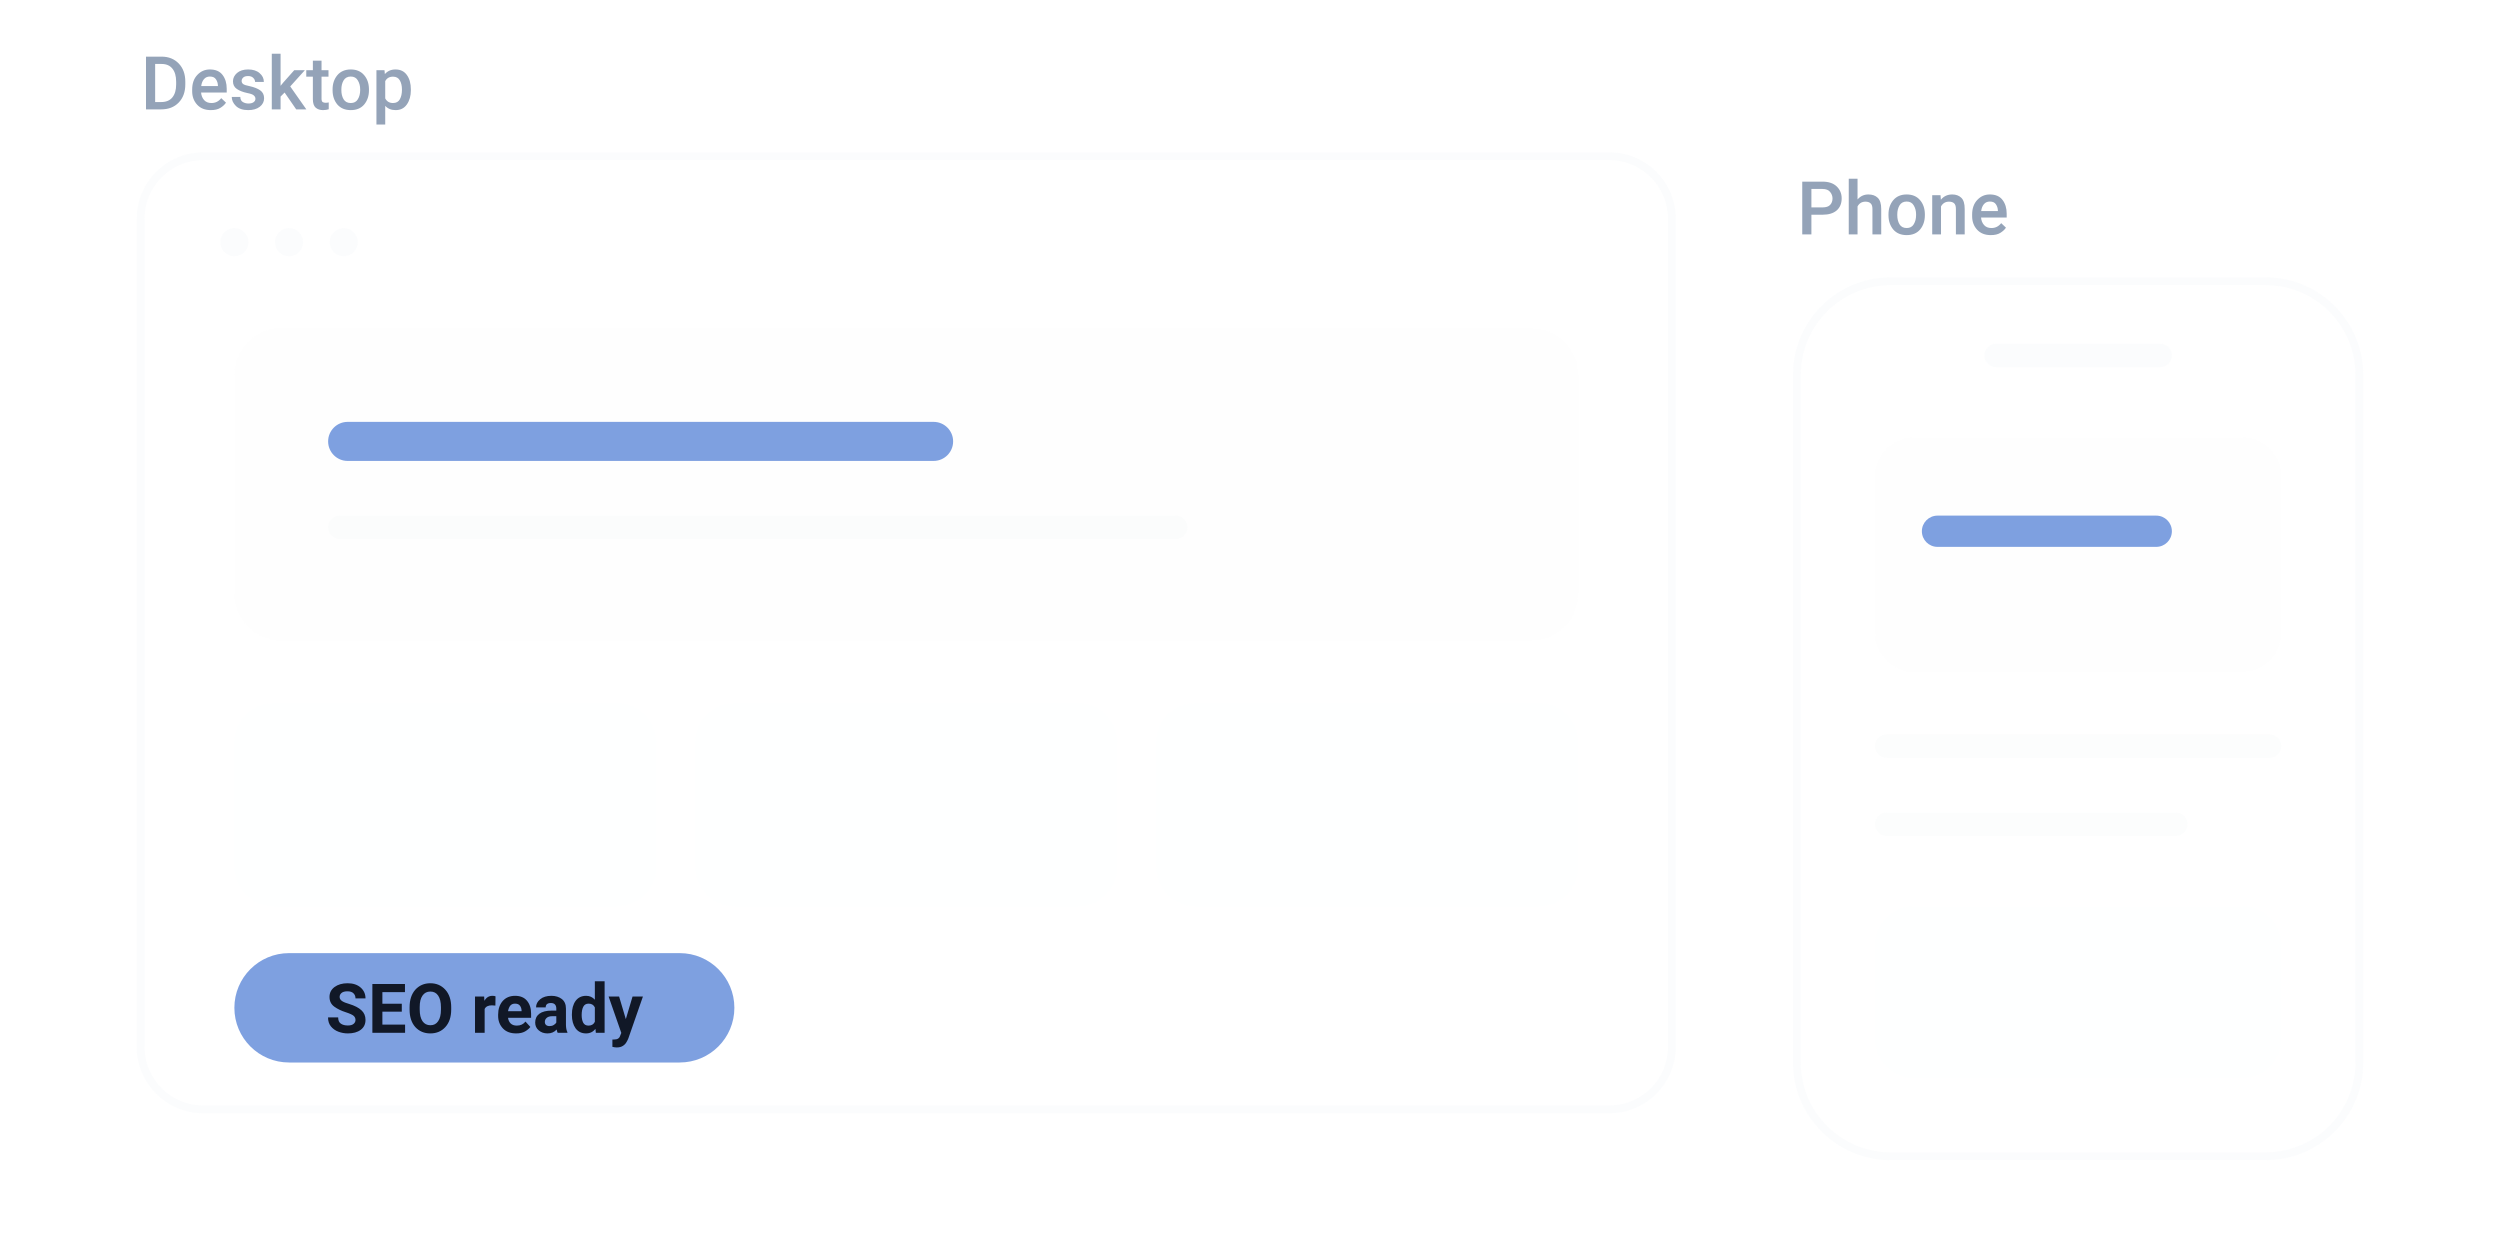
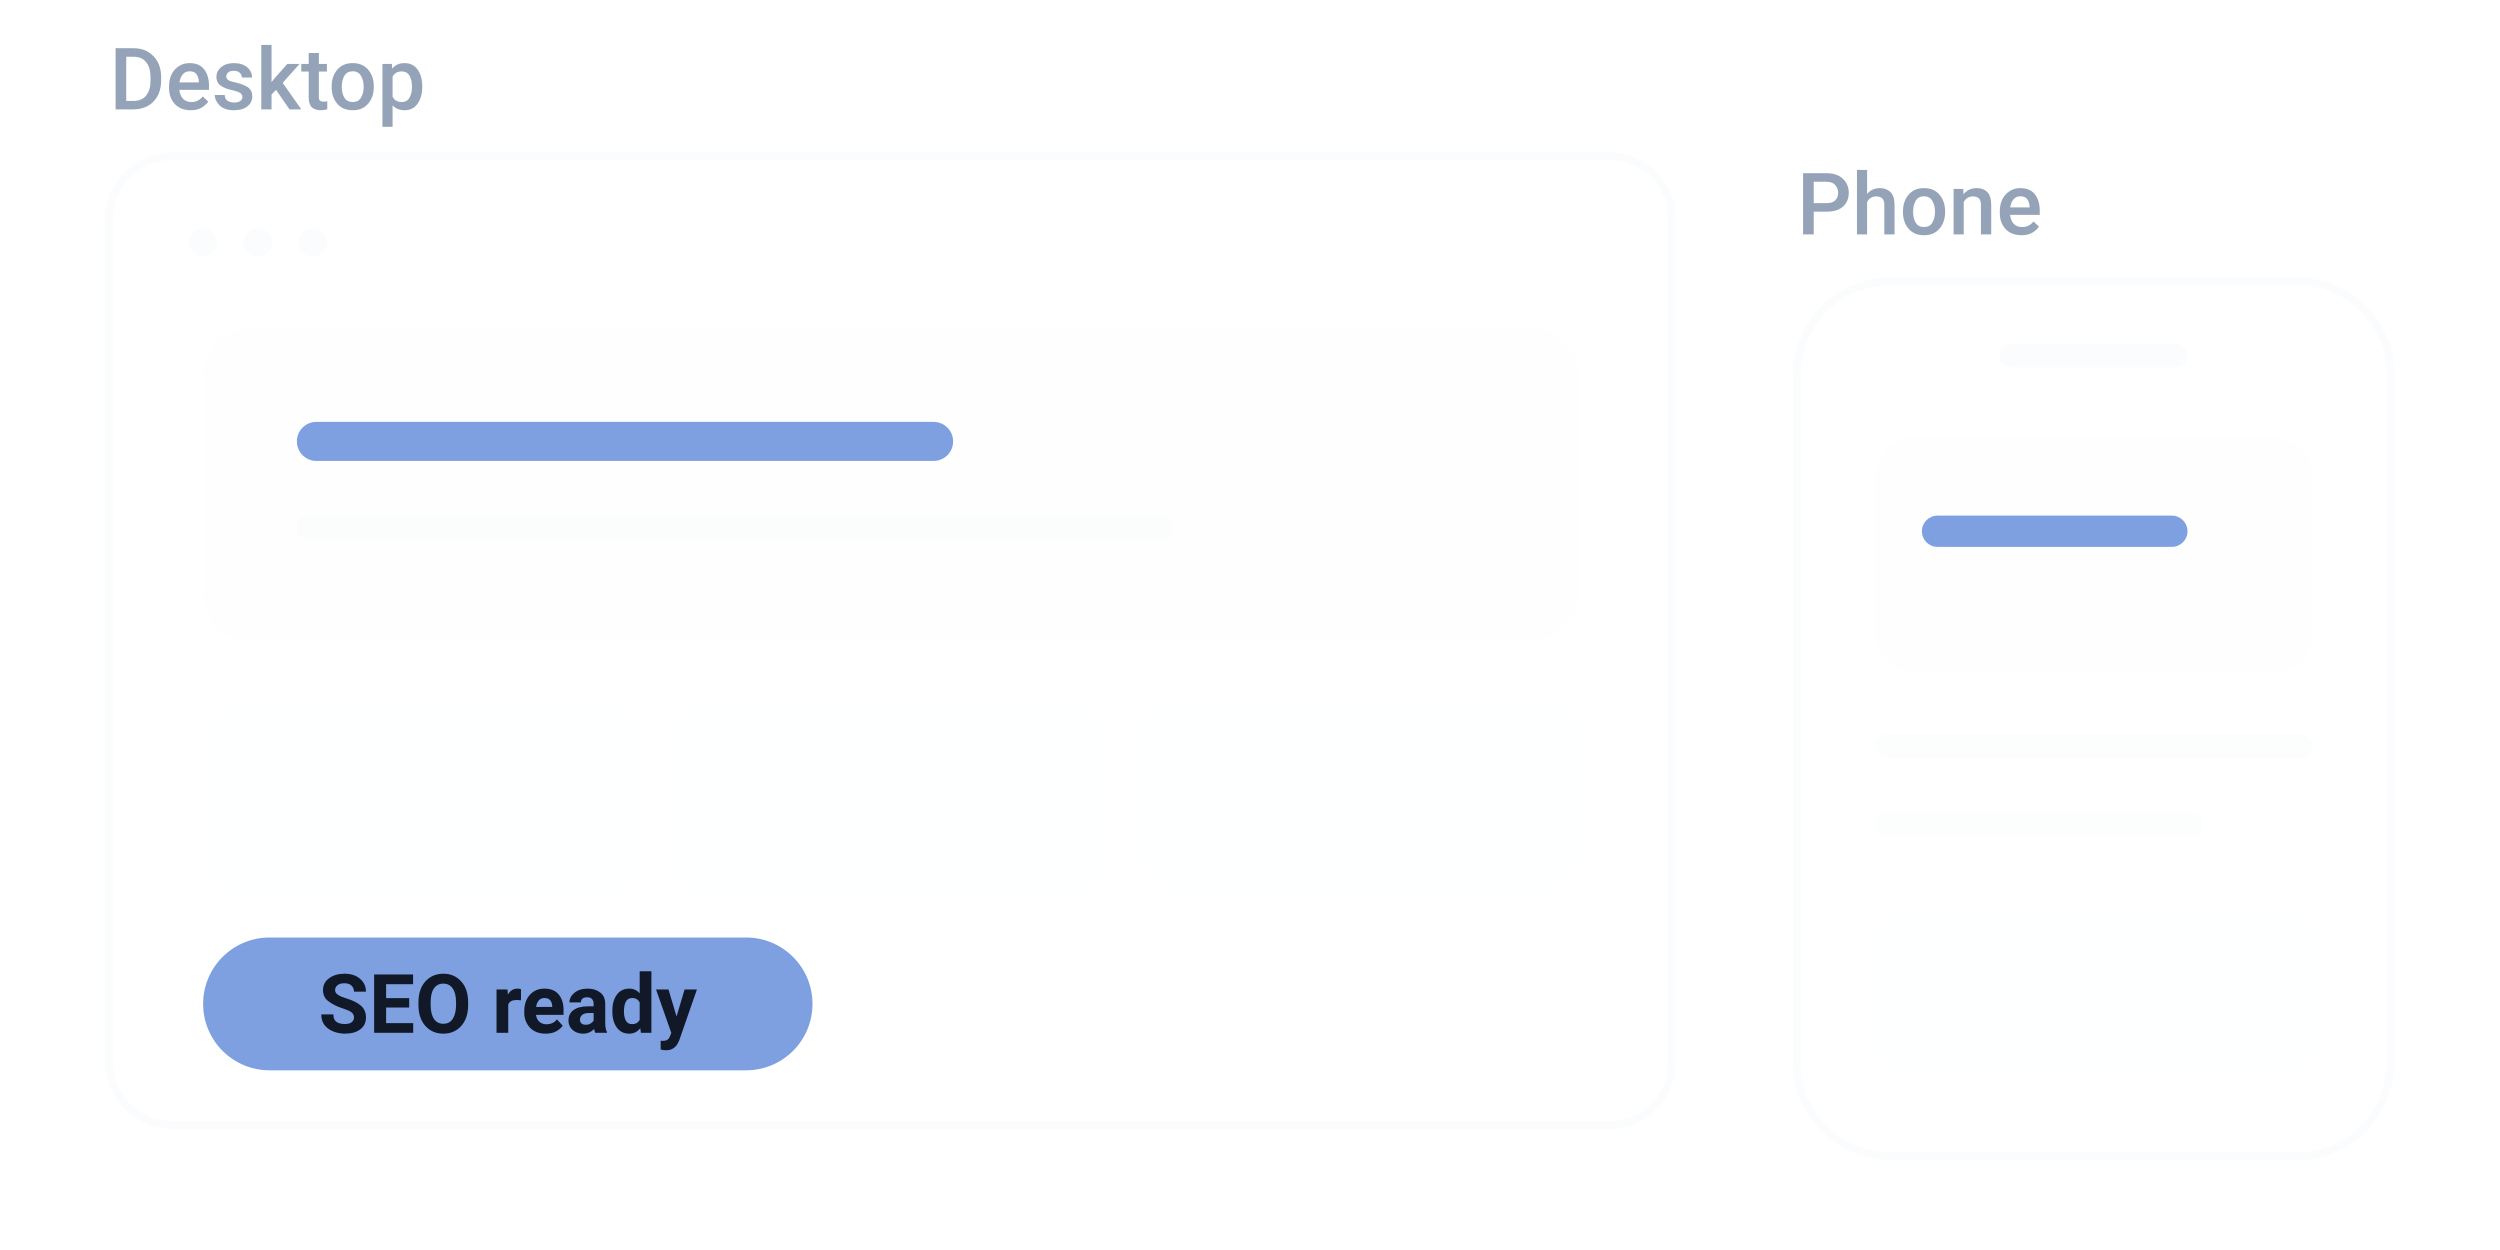
<svg xmlns="http://www.w3.org/2000/svg" width="320" height="160" viewBox="0 0 320 160" fill="none" stroke-linecap="round" stroke-linejoin="round">
-   <text x="18" y="14" font-family="ui-sans-serif, system-ui, -apple-system, 'Segoe UI', Roboto, Helvetica, Arial, sans-serif" font-size="9.5" font-weight="500" fill="#94a3b8" text-anchor="start">Desktop</text>
-   <rect x="18" y="20" width="196" height="122" rx="8" fill="#f1f5f9" fill-opacity=".05" stroke="#f1f5f9" stroke-opacity=".28" />
-   <circle cx="30" cy="31" r="1.8" fill="#f1f5f9" fill-opacity=".3" />
-   <circle cx="37" cy="31" r="1.8" fill="#f1f5f9" fill-opacity=".3" />
-   <circle cx="44" cy="31" r="1.8" fill="#f1f5f9" fill-opacity=".3" />
-   <rect x="30" y="42" width="172" height="40" rx="6" fill="#f1f5f9" fill-opacity="0.08" />
-   <rect x="42" y="54" width="80" height="5" rx="2.5" fill="#7ea0e0" />
-   <rect x="42" y="66" width="110" height="3" rx="1.5" fill="#f1f5f9" fill-opacity="0.18" />
-   <rect x="30" y="90" width="54" height="26" rx="5" fill="#f1f5f9" fill-opacity="0.07" />
-   <rect x="89" y="90" width="54" height="26" rx="5" fill="#f1f5f9" fill-opacity="0.07" />
-   <rect x="148" y="90" width="54" height="26" rx="5" fill="#f1f5f9" fill-opacity="0.07" />
-   <rect x="30" y="122" width="64" height="14" rx="7" fill="#7ea0e0" />
-   <text x="62" y="132.2" font-family="ui-sans-serif, system-ui, -apple-system, 'Segoe UI', Roboto, Helvetica, Arial, sans-serif" font-size="8.8" font-weight="600" fill="#111827" text-anchor="middle">SEO ready</text>
-   <text x="230" y="30" font-family="ui-sans-serif, system-ui, -apple-system, 'Segoe UI', Roboto, Helvetica, Arial, sans-serif" font-size="9.5" font-weight="500" fill="#94a3b8" text-anchor="start">Phone</text>
-   <rect x="230" y="36" width="72" height="112" rx="12" fill="#f1f5f9" fill-opacity=".05" stroke="#f1f5f9" stroke-opacity=".28" />
-   <rect x="254" y="44" width="24" height="3" rx="1.5" fill="#f1f5f9" fill-opacity="0.25" />
-   <rect x="240" y="56" width="52" height="30" rx="5" fill="#f1f5f9" fill-opacity="0.08" />
-   <rect x="246" y="66" width="32" height="4" rx="2" fill="#7ea0e0" />
-   <rect x="240" y="94" width="52" height="3" rx="1.5" fill="#f1f5f9" fill-opacity="0.18" />
-   <rect x="240" y="104" width="40" height="3" rx="1.5" fill="#f1f5f9" fill-opacity="0.18" />
-   <rect x="240" y="116" width="52" height="22" rx="5" fill="#f1f5f9" fill-opacity="0.07" />
+   <text x="14" y="14" font-family="ui-sans-serif, system-ui, -apple-system, 'Segoe UI', Roboto, Helvetica, Arial, sans-serif" font-size="11" font-weight="500" fill="#94a3b8" text-anchor="start">Desktop</text>
+   <rect x="14" y="20" width="200" height="124" rx="8" fill="#f1f5f9" fill-opacity=".05" stroke="#f1f5f9" stroke-opacity=".28" />
+   <circle cx="26" cy="31" r="1.8" fill="#f1f5f9" fill-opacity=".3" />
+   <circle cx="33" cy="31" r="1.8" fill="#f1f5f9" fill-opacity=".3" />
+   <circle cx="40" cy="31" r="1.8" fill="#f1f5f9" fill-opacity=".3" />
+   <rect x="26" y="42" width="176" height="40" rx="6" fill="#f1f5f9" fill-opacity="0.08" />
+   <rect x="38" y="54" width="84" height="5" rx="2.5" fill="#7ea0e0" />
+   <rect x="38" y="66" width="112" height="3" rx="1.5" fill="#f1f5f9" fill-opacity="0.18" />
+   <rect x="26" y="90" width="56" height="24" rx="5" fill="#f1f5f9" fill-opacity="0.07" />
+   <rect x="86" y="90" width="56" height="24" rx="5" fill="#f1f5f9" fill-opacity="0.07" />
+   <rect x="146" y="90" width="56" height="24" rx="5" fill="#f1f5f9" fill-opacity="0.07" />
+   <rect x="26" y="120" width="78" height="17" rx="8.5" fill="#7ea0e0" />
+   <text x="65" y="132.2" font-family="ui-sans-serif, system-ui, -apple-system, 'Segoe UI', Roboto, Helvetica, Arial, sans-serif" font-size="10.5" font-weight="600" fill="#111827" text-anchor="middle">SEO ready</text>
+   <text x="230" y="30" font-family="ui-sans-serif, system-ui, -apple-system, 'Segoe UI', Roboto, Helvetica, Arial, sans-serif" font-size="11" font-weight="500" fill="#94a3b8" text-anchor="start">Phone</text>
+   <rect x="230" y="36" width="76" height="112" rx="12" fill="#f1f5f9" fill-opacity=".05" stroke="#f1f5f9" stroke-opacity=".28" />
+   <rect x="256" y="44" width="24" height="3" rx="1.5" fill="#f1f5f9" fill-opacity="0.25" />
+   <rect x="240" y="56" width="56" height="30" rx="5" fill="#f1f5f9" fill-opacity="0.08" />
+   <rect x="246" y="66" width="34" height="4" rx="2" fill="#7ea0e0" />
+   <rect x="240" y="94" width="56" height="3" rx="1.5" fill="#f1f5f9" fill-opacity="0.18" />
+   <rect x="240" y="104" width="42" height="3" rx="1.5" fill="#f1f5f9" fill-opacity="0.18" />
+   <rect x="240" y="116" width="56" height="22" rx="5" fill="#f1f5f9" fill-opacity="0.07" />
</svg>
